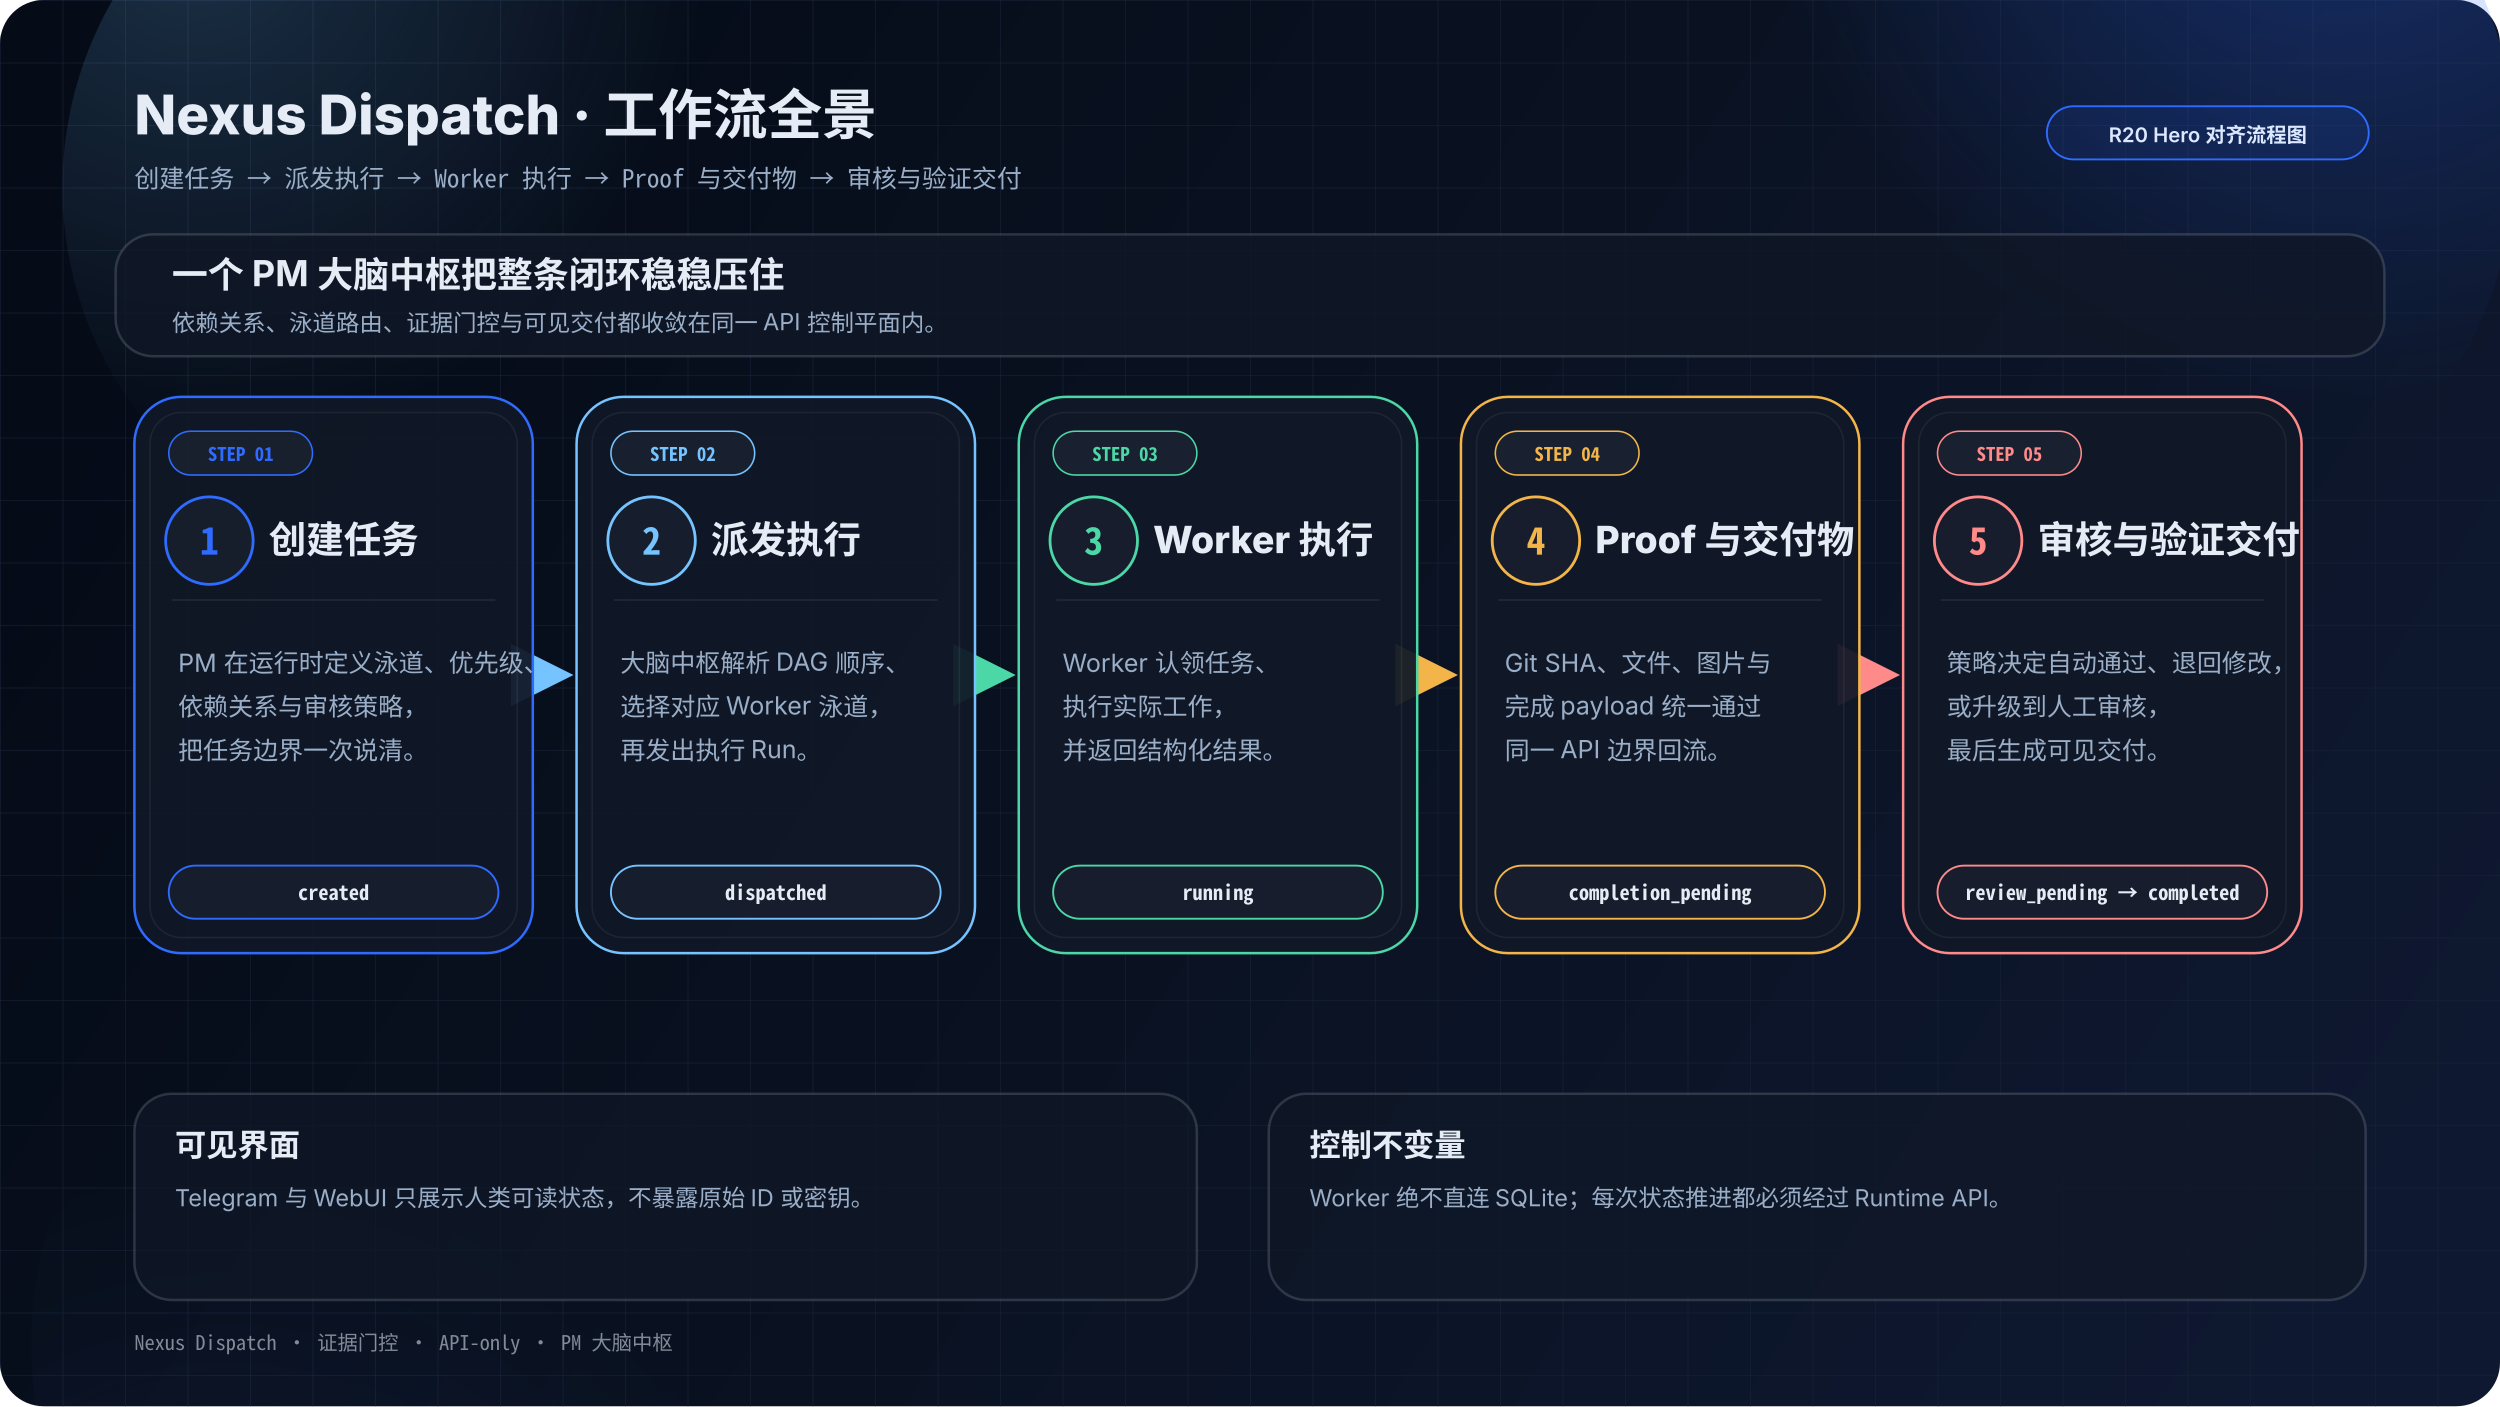
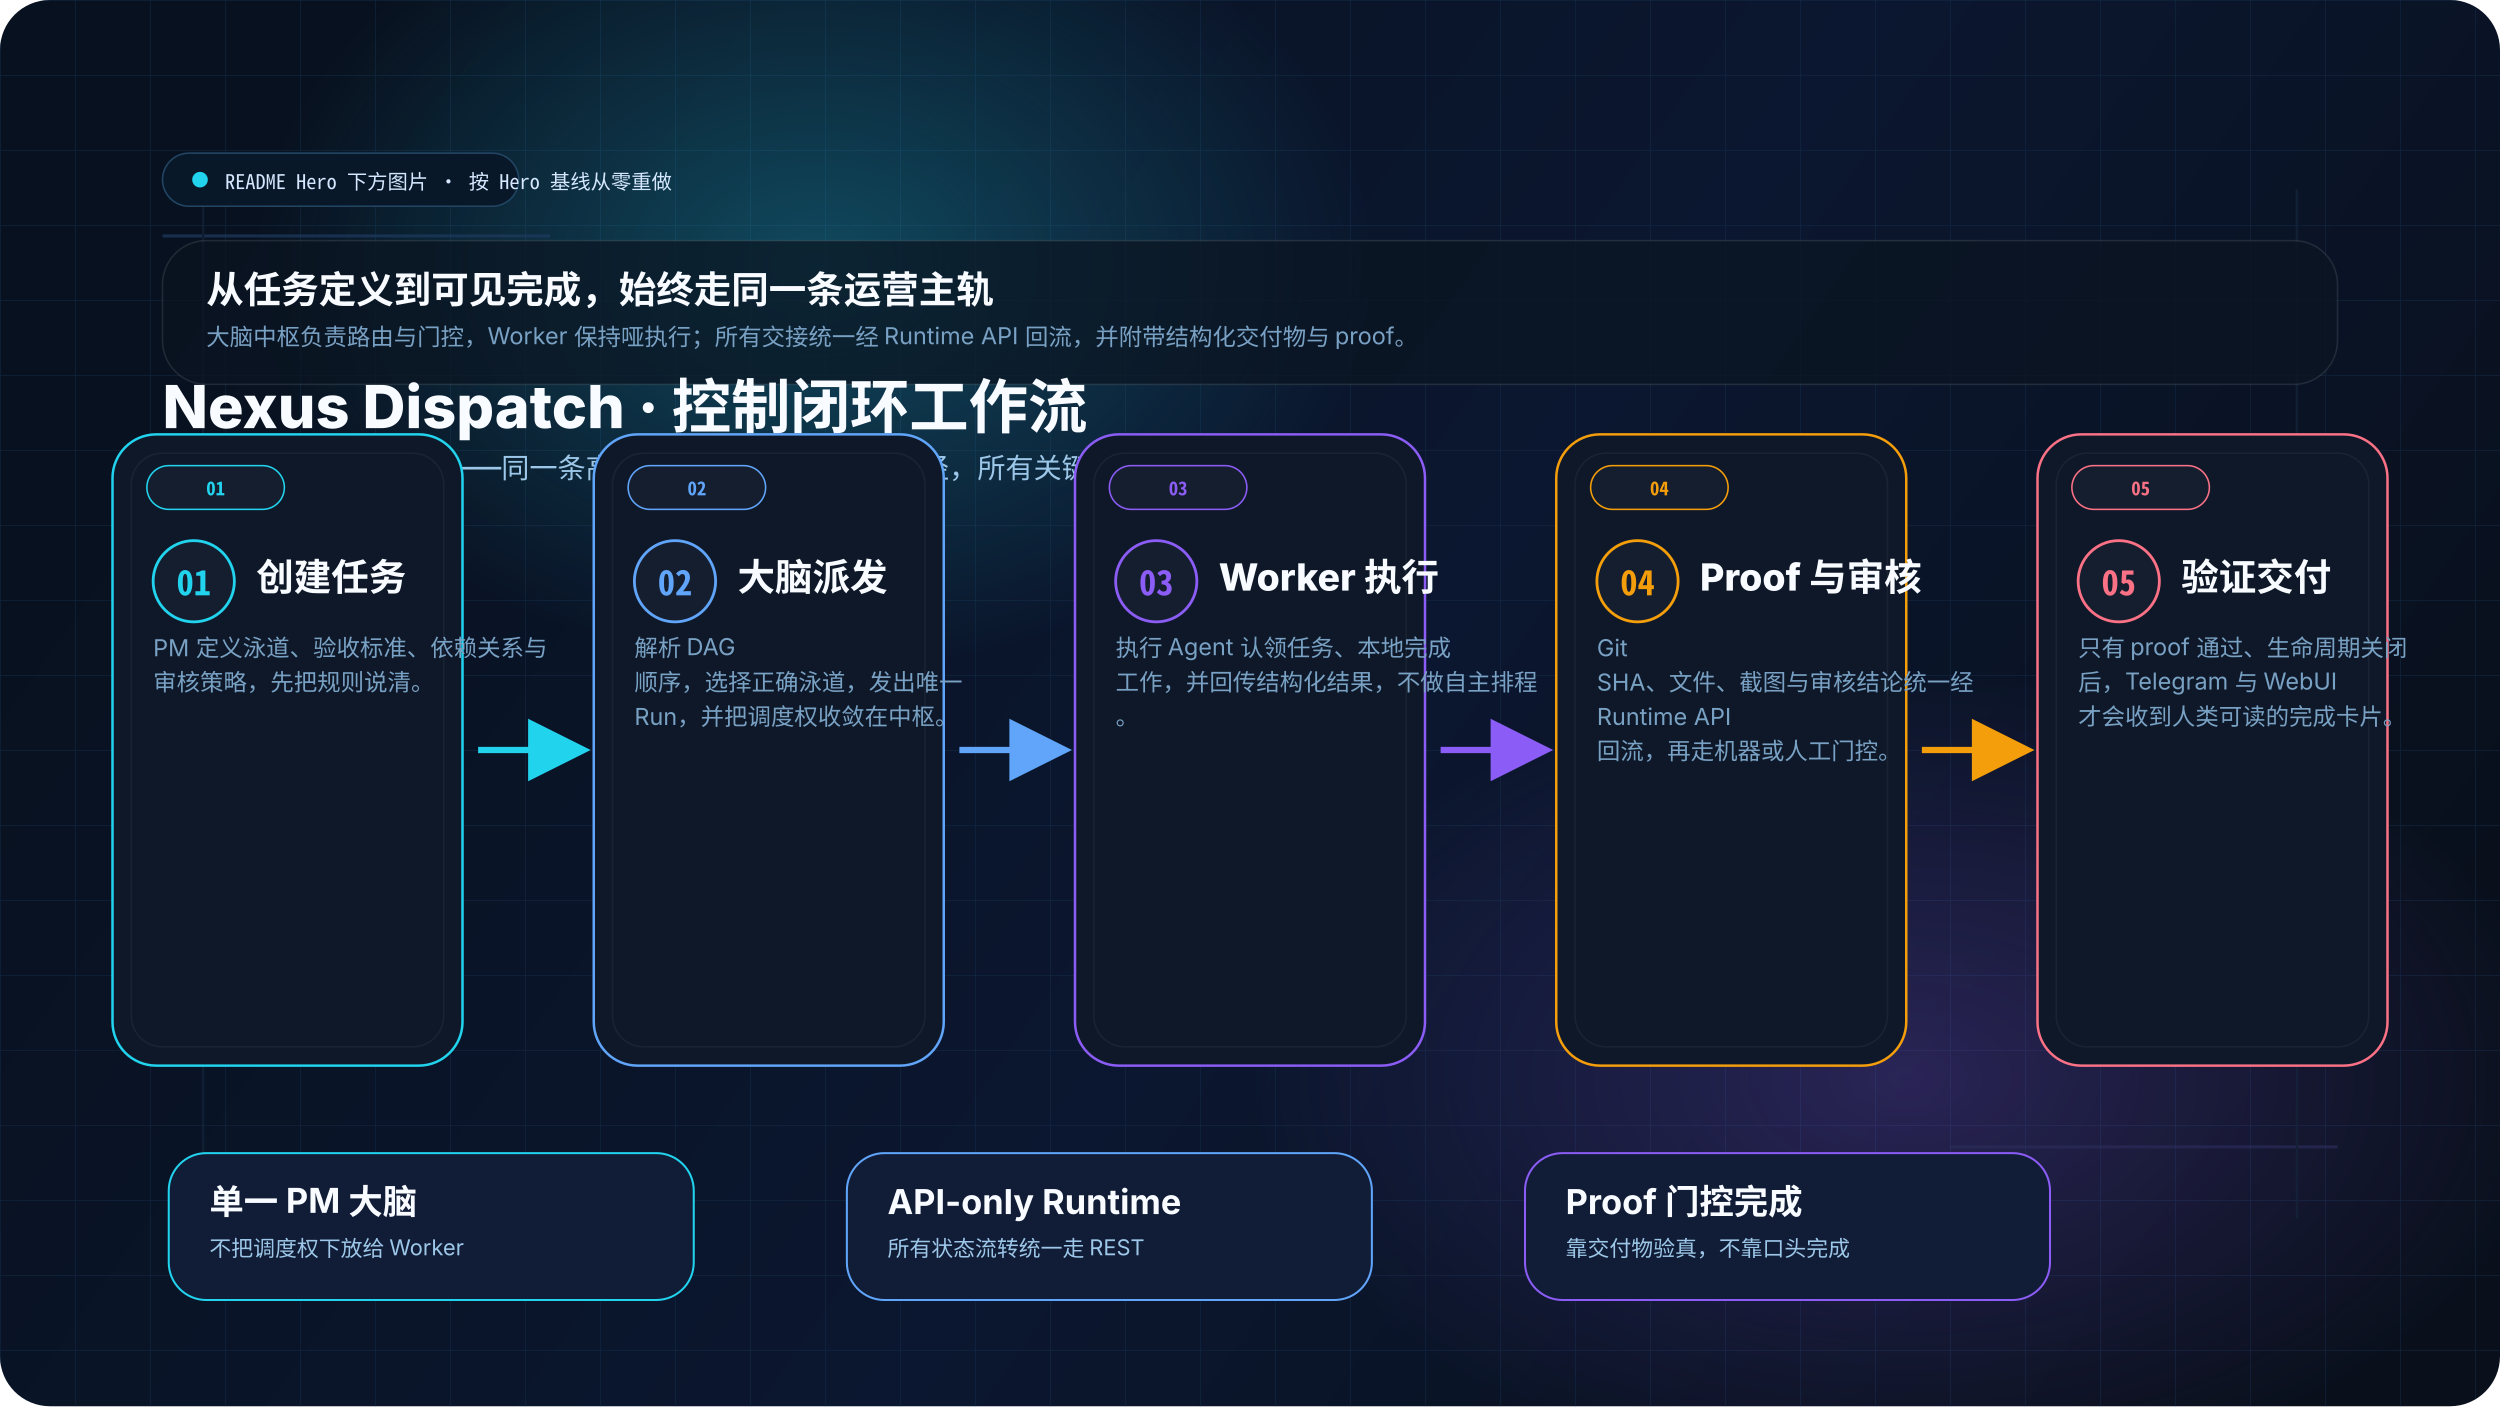
<svg xmlns="http://www.w3.org/2000/svg" width="1600" height="900" viewBox="0 0 1600 900" fill="none">
  <defs>
-     <linearGradient id="bgGrad" x1="180" y1="40" x2="1480" y2="860" gradientUnits="userSpaceOnUse">
-       <stop stop-color="#050B17" />
-       <stop offset="0.5" stop-color="#0A1222" />
-       <stop offset="1" stop-color="#0E1830" />
+     <linearGradient id="bg" x1="220" y1="40" x2="1380" y2="860" gradientUnits="userSpaceOnUse">
+       <stop stop-color="#08111F" />
+       <stop offset="0.55" stop-color="#0B1730" />
+       <stop offset="1" stop-color="#09101C" />
    </linearGradient>
-     <radialGradient id="glowBlue" cx="78%" cy="8%" r="72%">
-       <stop offset="0%" stop-color="rgba(47,107,255,0.32)" />
-       <stop offset="100%" stop-color="rgba(47,107,255,0)" />
+     <radialGradient id="glowCyan" cx="0" cy="0" r="1" gradientUnits="userSpaceOnUse" gradientTransform="translate(520 170) rotate(90) scale(260 360)">
+       <stop stop-color="#22D3EE" stop-opacity="0.28" />
+       <stop offset="1" stop-color="#22D3EE" stop-opacity="0" />
    </radialGradient>
-     <radialGradient id="glowCyan" cx="18%" cy="16%" r="68%">
-       <stop offset="0%" stop-color="rgba(118,196,255,0.20)" />
-       <stop offset="100%" stop-color="rgba(118,196,255,0)" />
+     <radialGradient id="glowViolet" cx="0" cy="0" r="1" gradientUnits="userSpaceOnUse" gradientTransform="translate(1220 690) rotate(90) scale(260 420)">
+       <stop stop-color="#8B5CF6" stop-opacity="0.24" />
+       <stop offset="1" stop-color="#8B5CF6" stop-opacity="0" />
    </radialGradient>
-     <radialGradient id="glowBottom" cx="24%" cy="100%" r="72%">
-       <stop offset="0%" stop-color="rgba(49,90,158,0.15)" />
-       <stop offset="100%" stop-color="rgba(49,90,158,0)" />
-     </radialGradient>
-     <pattern id="grid" width="40" height="40" patternUnits="userSpaceOnUse">
-       <path d="M 40 0 L 0 0 0 40" fill="none" stroke="#162235" stroke-width="0.8" />
+     <pattern id="grid" width="48" height="48" patternUnits="userSpaceOnUse">
+       <path d="M48 0H0V48" stroke="#17304D" stroke-width="1" stroke-opacity="0.55" />
    </pattern>
-     <filter id="softGlow" x="-50%" y="-50%" width="200%" height="200%">
-       <feGaussianBlur stdDeviation="18" result="blur" />
-       <feMerge>
-         <feMergeNode in="blur" />
-         <feMergeNode in="SourceGraphic" />
-       </feMerge>
-     </filter>
-     <marker id="arrowBlue" markerWidth="10" markerHeight="10" refX="8" refY="5" orient="auto">
-       <path d="M0 0L10 5L0 10Z" fill="#76C4FF" />
+     <marker id="arrow1" markerWidth="10" markerHeight="10" refX="8" refY="5" orient="auto">
+       <path d="M0 0L10 5L0 10Z" fill="#22D3EE" />
    </marker>
-     <marker id="arrowGreen" markerWidth="10" markerHeight="10" refX="8" refY="5" orient="auto">
-       <path d="M0 0L10 5L0 10Z" fill="#4CD7A7" />
+     <marker id="arrow2" markerWidth="10" markerHeight="10" refX="8" refY="5" orient="auto">
+       <path d="M0 0L10 5L0 10Z" fill="#60A5FA" />
    </marker>
-     <marker id="arrowAmber" markerWidth="10" markerHeight="10" refX="8" refY="5" orient="auto">
-       <path d="M0 0L10 5L0 10Z" fill="#F3B54A" />
+     <marker id="arrow3" markerWidth="10" markerHeight="10" refX="8" refY="5" orient="auto">
+       <path d="M0 0L10 5L0 10Z" fill="#8B5CF6" />
    </marker>
-     <marker id="arrowRose" markerWidth="10" markerHeight="10" refX="8" refY="5" orient="auto">
-       <path d="M0 0L10 5L0 10Z" fill="#FF8A8A" />
-     </marker>
-     <marker id="arrowSlate" markerWidth="10" markerHeight="10" refX="8" refY="5" orient="auto">
-       <path d="M0 0L10 5L0 10Z" fill="#9AAEC8" />
+     <marker id="arrow4" markerWidth="10" markerHeight="10" refX="8" refY="5" orient="auto">
+       <path d="M0 0L10 5L0 10Z" fill="#F59E0B" />
    </marker>
  </defs>
-   <rect width="1600" height="900" rx="28" fill="url(#bgGrad)" />
-   <rect width="1600" height="900" rx="28" fill="url(#grid)" />
-   <circle cx="1350" cy="100" r="260" fill="url(#glowBlue)" />
-   <circle cx="280" cy="120" r="240" fill="url(#glowCyan)" />
-   <circle cx="280" cy="860" r="260" fill="url(#glowBottom)" />
-   <text x="86" y="86" fill="#E6ECF5" font-size="35" font-weight="800" font-family="'Inter','Noto Sans CJK SC','Noto Sans CJK TC','Microsoft YaHei','PingFang SC','PingFang TC','DejaVu Sans',sans-serif" text-anchor="start">Nexus Dispatch · 工作流全景</text>
-   <text x="86" y="120" fill="#9AAEC8" font-size="16" font-weight="400" font-family="'JetBrains Mono','Noto Sans Mono CJK SC','Noto Sans Mono CJK TC','DejaVu Sans Mono',monospace" text-anchor="start">创建任务 → 派发执行 → Worker 执行 → Proof 与交付物 → 审核与验证交付</text>
-   <rect x="1310" y="68" width="206" height="34" rx="17" fill="rgba(47,107,255,0.10)" stroke="#2F6BFF" stroke-width="1.2" />
-   <text x="1413" y="91" fill="#DCE8FF" font-size="13" font-weight="600" font-family="'Inter','Noto Sans CJK SC','Noto Sans CJK TC','Microsoft YaHei','PingFang SC','PingFang TC','DejaVu Sans',sans-serif" text-anchor="middle">R20 Hero 对齐流程图</text>
-   <rect x="74" y="150" width="1452" height="78" rx="24" fill="rgba(16,24,39,0.78)" stroke="rgba(230,236,245,0.16)" stroke-width="1.6" />
-   <text x="110" y="184" fill="#E6ECF5" font-size="23" font-weight="700" font-family="'Inter','Noto Sans CJK SC','Noto Sans CJK TC','Microsoft YaHei','PingFang SC','PingFang TC','DejaVu Sans',sans-serif" text-anchor="start">一个 PM 大脑中枢把整条闭环稳稳压住</text>
-   <text x="110" y="212" fill="#9AAEC8" font-size="15" font-weight="400" font-family="'Inter','Noto Sans CJK SC','Noto Sans CJK TC','Microsoft YaHei','PingFang SC','PingFang TC','DejaVu Sans',sans-serif" text-anchor="start">依赖关系、泳道路由、证据门控与可见交付都收敛在同一 API 控制平面内。</text>
-   <path d="M349 432 L359 432" stroke="#76C4FF" stroke-width="4" marker-end="url(#arrowBlue)" />
-   <path d="M632 432 L642 432" stroke="#4CD7A7" stroke-width="4" marker-end="url(#arrowGreen)" />
-   <path d="M915 432 L925 432" stroke="#F3B54A" stroke-width="4" marker-end="url(#arrowAmber)" />
-   <path d="M1198 432 L1208 432" stroke="#FF8A8A" stroke-width="4" marker-end="url(#arrowRose)" />
-   <rect x="86" y="254" width="255" height="356" rx="30" fill="rgba(16,24,39,0.94)" stroke="#2F6BFF" stroke-width="1.6" />
-   <rect x="96" y="264" width="235" height="336" rx="20" fill="none" stroke="rgba(255,255,255,0.06)" />
-   <rect x="108" y="276" width="92" height="28" rx="14" fill="rgba(255,255,255,0.04)" stroke="#2F6BFF" />
-   <text x="154" y="295" fill="#2F6BFF" font-size="12" font-weight="700" font-family="'JetBrains Mono','Noto Sans Mono CJK SC','Noto Sans Mono CJK TC','DejaVu Sans Mono',monospace" text-anchor="middle">STEP 01</text>
-   <circle cx="134" cy="346" r="28" fill="rgba(255,255,255,0.03)" stroke="#2F6BFF" stroke-width="1.8" />
-   <text x="134" y="355" fill="#2F6BFF" font-size="24" font-weight="800" font-family="'JetBrains Mono','Noto Sans Mono CJK SC','Noto Sans Mono CJK TC','DejaVu Sans Mono',monospace" text-anchor="middle">1</text>
-   <text x="172" y="354" fill="#E6ECF5" font-size="24" font-weight="800" font-family="'Inter','Noto Sans CJK SC','Noto Sans CJK TC','Microsoft YaHei','PingFang SC','PingFang TC','DejaVu Sans',sans-serif" text-anchor="start">创建任务</text>
-   <line x1="110" y1="384" x2="317" y2="384" stroke="rgba(255,255,255,0.08)" />
-   <text x="114" y="430" fill="#9AAEC8" font-size="16" font-weight="400" font-family="'Inter','Noto Sans CJK SC','Noto Sans CJK TC','Microsoft YaHei','PingFang SC','PingFang TC','DejaVu Sans',sans-serif" text-anchor="start">
-     <tspan x="114" dy="0">PM 在运行时定义泳道、优先级、</tspan>
-     <tspan x="114" dy="28">依赖关系与审核策略，</tspan>
-     <tspan x="114" dy="28">把任务边界一次说清。</tspan>
+   <rect width="1600" height="900" rx="32" fill="url(#bg)" />
+   <rect width="1600" height="900" rx="32" fill="url(#grid)" />
+   <rect width="1600" height="900" rx="32" fill="url(#glowCyan)" />
+   <rect width="1600" height="900" rx="32" fill="url(#glowViolet)" />
+   <g opacity="0.7">
+     <path d="M104 151H352" stroke="#1E3A5F" stroke-width="2" />
+     <path d="M1248 734H1496" stroke="#2A2B59" stroke-width="2" />
+     <path d="M130 121L130 780" stroke="#14243A" stroke-width="1.5" />
+     <path d="M1470 121L1470 780" stroke="#14243A" stroke-width="1.5" />
+   </g>
+   <g>
+     <rect x="104" y="98" width="228" height="34" rx="17" fill="#081829" stroke="#214563" />
+     <circle cx="128" cy="115" r="5" fill="#22D3EE" />
+     <text x="144" y="121" fill="#D5E8FF" font-size="13" font-family="JetBrains Mono,Noto Sans Mono CJK SC,Noto Sans Mono CJK TC,DejaVu Sans Mono,monospace">README Hero 下方图片 · 按 Hero 基线从零重做</text>
+   </g>
+   <g>
+     <rect x="104" y="154" width="1392" height="92" rx="28" fill="rgba(10,20,34,0.70)" stroke="rgba(255,255,255,0.10)" />
+     <text x="132" y="194" fill="#F8FBFF" font-size="24" font-weight="700" font-family="Inter,Noto Sans CJK SC,Noto Sans CJK TC,Microsoft YaHei,PingFang SC,PingFang TC,Heiti TC,Arial Unicode MS,DejaVu Sans,sans-serif">从任务定义到可见完成，始终走同一条运营主轨</text>
+     <text x="132" y="221" fill="#79A1C4" font-size="15" font-weight="400" font-family="Inter,Noto Sans CJK SC,Noto Sans CJK TC,Microsoft YaHei,PingFang SC,PingFang TC,Heiti TC,Arial Unicode MS,DejaVu Sans,sans-serif">
+       <tspan x="132" dy="0">大脑中枢负责路由与门控，Worker 保持哑执行；所有交接统一经 Runtime API 回流，并附带结构化交付物与 proof。</tspan>
+     </text>
+   </g>
+   <text x="104" y="274" fill="#F8FBFF" font-size="38" font-weight="800" font-family="Inter,Noto Sans CJK SC,Noto Sans CJK TC,Microsoft YaHei,PingFang SC,PingFang TC,Heiti TC,Arial Unicode MS,DejaVu Sans,sans-serif">Nexus Dispatch · 控制闭环工作流</text>
+   <text x="104" y="306" fill="#9CC7E8" font-size="18" font-weight="500" font-family="Inter,Noto Sans CJK SC,Noto Sans CJK TC,Microsoft YaHei,PingFang SC,PingFang TC,Heiti TC,Arial Unicode MS,DejaVu Sans,sans-serif">
+     <tspan x="104" dy="0">从 PM 意图到验证交付——同一条高质感 control-plane 主路径，所有关键节点都带 proof 回流。</tspan>
  </text>
-   <rect x="108" y="554" width="211" height="34" rx="17" fill="rgba(255,255,255,0.03)" stroke="#2F6BFF" stroke-width="1.2" />
-   <text x="213.5" y="576" fill="#E6ECF5" font-size="13" font-weight="600" font-family="'JetBrains Mono','Noto Sans Mono CJK SC','Noto Sans Mono CJK TC','DejaVu Sans Mono',monospace" text-anchor="middle">created</text>
-   <rect x="369" y="254" width="255" height="356" rx="30" fill="rgba(16,24,39,0.94)" stroke="#76C4FF" stroke-width="1.6" />
-   <rect x="379" y="264" width="235" height="336" rx="20" fill="none" stroke="rgba(255,255,255,0.06)" />
-   <rect x="391" y="276" width="92" height="28" rx="14" fill="rgba(255,255,255,0.04)" stroke="#76C4FF" />
-   <text x="437" y="295" fill="#76C4FF" font-size="12" font-weight="700" font-family="'JetBrains Mono','Noto Sans Mono CJK SC','Noto Sans Mono CJK TC','DejaVu Sans Mono',monospace" text-anchor="middle">STEP 02</text>
-   <circle cx="417" cy="346" r="28" fill="rgba(255,255,255,0.03)" stroke="#76C4FF" stroke-width="1.8" />
-   <text x="417" y="355" fill="#76C4FF" font-size="24" font-weight="800" font-family="'JetBrains Mono','Noto Sans Mono CJK SC','Noto Sans Mono CJK TC','DejaVu Sans Mono',monospace" text-anchor="middle">2</text>
-   <text x="455" y="354" fill="#E6ECF5" font-size="24" font-weight="800" font-family="'Inter','Noto Sans CJK SC','Noto Sans CJK TC','Microsoft YaHei','PingFang SC','PingFang TC','DejaVu Sans',sans-serif" text-anchor="start">派发执行</text>
-   <line x1="393" y1="384" x2="600" y2="384" stroke="rgba(255,255,255,0.08)" />
-   <text x="397" y="430" fill="#9AAEC8" font-size="16" font-weight="400" font-family="'Inter','Noto Sans CJK SC','Noto Sans CJK TC','Microsoft YaHei','PingFang SC','PingFang TC','DejaVu Sans',sans-serif" text-anchor="start">
-     <tspan x="397" dy="0">大脑中枢解析 DAG 顺序、</tspan>
-     <tspan x="397" dy="28">选择对应 Worker 泳道，</tspan>
-     <tspan x="397" dy="28">再发出执行 Run。</tspan>
-   </text>
-   <rect x="391" y="554" width="211" height="34" rx="17" fill="rgba(255,255,255,0.03)" stroke="#76C4FF" stroke-width="1.2" />
-   <text x="496.5" y="576" fill="#E6ECF5" font-size="13" font-weight="600" font-family="'JetBrains Mono','Noto Sans Mono CJK SC','Noto Sans Mono CJK TC','DejaVu Sans Mono',monospace" text-anchor="middle">dispatched</text>
-   <rect x="652" y="254" width="255" height="356" rx="30" fill="rgba(16,24,39,0.94)" stroke="#4CD7A7" stroke-width="1.6" />
-   <rect x="662" y="264" width="235" height="336" rx="20" fill="none" stroke="rgba(255,255,255,0.06)" />
-   <rect x="674" y="276" width="92" height="28" rx="14" fill="rgba(255,255,255,0.04)" stroke="#4CD7A7" />
-   <text x="720" y="295" fill="#4CD7A7" font-size="12" font-weight="700" font-family="'JetBrains Mono','Noto Sans Mono CJK SC','Noto Sans Mono CJK TC','DejaVu Sans Mono',monospace" text-anchor="middle">STEP 03</text>
-   <circle cx="700" cy="346" r="28" fill="rgba(255,255,255,0.03)" stroke="#4CD7A7" stroke-width="1.8" />
-   <text x="700" y="355" fill="#4CD7A7" font-size="24" font-weight="800" font-family="'JetBrains Mono','Noto Sans Mono CJK SC','Noto Sans Mono CJK TC','DejaVu Sans Mono',monospace" text-anchor="middle">3</text>
-   <text x="738" y="354" fill="#E6ECF5" font-size="24" font-weight="800" font-family="'Inter','Noto Sans CJK SC','Noto Sans CJK TC','Microsoft YaHei','PingFang SC','PingFang TC','DejaVu Sans',sans-serif" text-anchor="start">Worker 执行</text>
-   <line x1="676" y1="384" x2="883" y2="384" stroke="rgba(255,255,255,0.08)" />
-   <text x="680" y="430" fill="#9AAEC8" font-size="16" font-weight="400" font-family="'Inter','Noto Sans CJK SC','Noto Sans CJK TC','Microsoft YaHei','PingFang SC','PingFang TC','DejaVu Sans',sans-serif" text-anchor="start">
-     <tspan x="680" dy="0">Worker 认领任务、</tspan>
-     <tspan x="680" dy="28">执行实际工作，</tspan>
-     <tspan x="680" dy="28">并返回结构化结果。</tspan>
-   </text>
-   <rect x="674" y="554" width="211" height="34" rx="17" fill="rgba(255,255,255,0.03)" stroke="#4CD7A7" stroke-width="1.2" />
-   <text x="779.5" y="576" fill="#E6ECF5" font-size="13" font-weight="600" font-family="'JetBrains Mono','Noto Sans Mono CJK SC','Noto Sans Mono CJK TC','DejaVu Sans Mono',monospace" text-anchor="middle">running</text>
-   <rect x="935" y="254" width="255" height="356" rx="30" fill="rgba(16,24,39,0.94)" stroke="#F3B54A" stroke-width="1.6" />
-   <rect x="945" y="264" width="235" height="336" rx="20" fill="none" stroke="rgba(255,255,255,0.06)" />
-   <rect x="957" y="276" width="92" height="28" rx="14" fill="rgba(255,255,255,0.04)" stroke="#F3B54A" />
-   <text x="1003" y="295" fill="#F3B54A" font-size="12" font-weight="700" font-family="'JetBrains Mono','Noto Sans Mono CJK SC','Noto Sans Mono CJK TC','DejaVu Sans Mono',monospace" text-anchor="middle">STEP 04</text>
-   <circle cx="983" cy="346" r="28" fill="rgba(255,255,255,0.03)" stroke="#F3B54A" stroke-width="1.8" />
-   <text x="983" y="355" fill="#F3B54A" font-size="24" font-weight="800" font-family="'JetBrains Mono','Noto Sans Mono CJK SC','Noto Sans Mono CJK TC','DejaVu Sans Mono',monospace" text-anchor="middle">4</text>
-   <text x="1021" y="354" fill="#E6ECF5" font-size="24" font-weight="800" font-family="'Inter','Noto Sans CJK SC','Noto Sans CJK TC','Microsoft YaHei','PingFang SC','PingFang TC','DejaVu Sans',sans-serif" text-anchor="start">Proof 与交付物</text>
-   <line x1="959" y1="384" x2="1166" y2="384" stroke="rgba(255,255,255,0.08)" />
-   <text x="963" y="430" fill="#9AAEC8" font-size="16" font-weight="400" font-family="'Inter','Noto Sans CJK SC','Noto Sans CJK TC','Microsoft YaHei','PingFang SC','PingFang TC','DejaVu Sans',sans-serif" text-anchor="start">
-     <tspan x="963" dy="0">Git SHA、文件、图片与</tspan>
-     <tspan x="963" dy="28">完成 payload 统一通过</tspan>
-     <tspan x="963" dy="28">同一 API 边界回流。</tspan>
-   </text>
-   <rect x="957" y="554" width="211" height="34" rx="17" fill="rgba(255,255,255,0.03)" stroke="#F3B54A" stroke-width="1.2" />
-   <text x="1062.5" y="576" fill="#E6ECF5" font-size="13" font-weight="600" font-family="'JetBrains Mono','Noto Sans Mono CJK SC','Noto Sans Mono CJK TC','DejaVu Sans Mono',monospace" text-anchor="middle">completion_pending</text>
-   <rect x="1218" y="254" width="255" height="356" rx="30" fill="rgba(16,24,39,0.94)" stroke="#FF8A8A" stroke-width="1.6" />
-   <rect x="1228" y="264" width="235" height="336" rx="20" fill="none" stroke="rgba(255,255,255,0.06)" />
-   <rect x="1240" y="276" width="92" height="28" rx="14" fill="rgba(255,255,255,0.04)" stroke="#FF8A8A" />
-   <text x="1286" y="295" fill="#FF8A8A" font-size="12" font-weight="700" font-family="'JetBrains Mono','Noto Sans Mono CJK SC','Noto Sans Mono CJK TC','DejaVu Sans Mono',monospace" text-anchor="middle">STEP 05</text>
-   <circle cx="1266" cy="346" r="28" fill="rgba(255,255,255,0.03)" stroke="#FF8A8A" stroke-width="1.8" />
-   <text x="1266" y="355" fill="#FF8A8A" font-size="24" font-weight="800" font-family="'JetBrains Mono','Noto Sans Mono CJK SC','Noto Sans Mono CJK TC','DejaVu Sans Mono',monospace" text-anchor="middle">5</text>
-   <text x="1304" y="354" fill="#E6ECF5" font-size="24" font-weight="800" font-family="'Inter','Noto Sans CJK SC','Noto Sans CJK TC','Microsoft YaHei','PingFang SC','PingFang TC','DejaVu Sans',sans-serif" text-anchor="start">审核与验证交付</text>
-   <line x1="1242" y1="384" x2="1449" y2="384" stroke="rgba(255,255,255,0.08)" />
-   <text x="1246" y="430" fill="#9AAEC8" font-size="16" font-weight="400" font-family="'Inter','Noto Sans CJK SC','Noto Sans CJK TC','Microsoft YaHei','PingFang SC','PingFang TC','DejaVu Sans',sans-serif" text-anchor="start">
-     <tspan x="1246" dy="0">策略决定自动通过、退回修改，</tspan>
-     <tspan x="1246" dy="28">或升级到人工审核，</tspan>
-     <tspan x="1246" dy="28">最后生成可见交付。</tspan>
-   </text>
-   <rect x="1240" y="554" width="211" height="34" rx="17" fill="rgba(255,255,255,0.03)" stroke="#FF8A8A" stroke-width="1.2" />
-   <text x="1345.5" y="576" fill="#E6ECF5" font-size="13" font-weight="600" font-family="'JetBrains Mono','Noto Sans Mono CJK SC','Noto Sans Mono CJK TC','DejaVu Sans Mono',monospace" text-anchor="middle">review_pending → completed</text>
-   <rect x="86" y="700" width="680" height="132" rx="24" fill="rgba(16,24,39,0.72)" stroke="rgba(230,236,245,0.16)" stroke-width="1.6" />
-   <rect x="812" y="700" width="702" height="132" rx="24" fill="rgba(16,24,39,0.72)" stroke="rgba(230,236,245,0.16)" stroke-width="1.6" />
-   <text x="112" y="740" fill="#E6ECF5" font-size="20" font-weight="700" font-family="'Inter','Noto Sans CJK SC','Noto Sans CJK TC','Microsoft YaHei','PingFang SC','PingFang TC','DejaVu Sans',sans-serif" text-anchor="start">可见界面</text>
-   <text x="838" y="740" fill="#E6ECF5" font-size="20" font-weight="700" font-family="'Inter','Noto Sans CJK SC','Noto Sans CJK TC','Microsoft YaHei','PingFang SC','PingFang TC','DejaVu Sans',sans-serif" text-anchor="start">控制不变量</text>
-   <text x="86" y="864" fill="rgba(230,236,245,0.55)" font-size="13" font-weight="400" font-family="'JetBrains Mono','Noto Sans Mono CJK SC','Noto Sans Mono CJK TC','DejaVu Sans Mono',monospace" text-anchor="start">Nexus Dispatch · 证据门控 · API-only · PM 大脑中枢</text>
-   <text x="112" y="772" fill="#9AAEC8" font-size="15" font-weight="400" font-family="'Inter','Noto Sans CJK SC','Noto Sans CJK TC','Microsoft YaHei','PingFang SC','PingFang TC','DejaVu Sans',sans-serif" text-anchor="start">
-     <tspan x="112" dy="0">Telegram 与 WebUI 只展示人类可读状态，不暴露原始 ID 或密钥。</tspan>
-   </text>
-   <text x="838" y="772" fill="#9AAEC8" font-size="15" font-weight="400" font-family="'Inter','Noto Sans CJK SC','Noto Sans CJK TC','Microsoft YaHei','PingFang SC','PingFang TC','DejaVu Sans',sans-serif" text-anchor="start">
-     <tspan x="838" dy="0">Worker 绝不直连 SQLite；每次状态推进都必须经过 Runtime API。</tspan>
-   </text>
+   <path d="M306 480 C338 480 338 480 370 480" stroke="#22D3EE" stroke-width="4" marker-end="url(#arrow1)" />
+   <path d="M614 480 C646 480 646 480 678 480" stroke="#60A5FA" stroke-width="4" marker-end="url(#arrow2)" />
+   <path d="M922 480 C954 480 954 480 986 480" stroke="#8B5CF6" stroke-width="4" marker-end="url(#arrow3)" />
+   <path d="M1230 480 C1262 480 1262 480 1294 480" stroke="#F59E0B" stroke-width="4" marker-end="url(#arrow4)" />
+   <g>
+     <rect x="72" y="278" width="224" height="404" rx="28" fill="#0E1828" stroke="#22D3EE" stroke-width="1.6" />
+     <rect x="84" y="290" width="200" height="380" rx="20" fill="none" stroke="rgba(255,255,255,0.05)" />
+     <rect x="94" y="298" width="88" height="28" rx="14" fill="rgba(255,255,255,0.03)" stroke="#22D3EE" />
+     <text x="138" y="317" fill="#22D3EE" font-size="12" font-weight="700" font-family="JetBrains Mono,Noto Sans Mono CJK SC,Noto Sans Mono CJK TC,DejaVu Sans Mono,monospace" text-anchor="middle">01</text>
+     <circle cx="124" cy="372" r="26" fill="rgba(255,255,255,0.03)" stroke="#22D3EE" stroke-width="1.8" />
+     <text x="124" y="381" fill="#22D3EE" font-size="22" font-weight="800" font-family="JetBrains Mono,Noto Sans Mono CJK SC,Noto Sans Mono CJK TC,DejaVu Sans Mono,monospace" text-anchor="middle">01</text>
+     <text x="164" y="378" fill="#F8FBFF" font-size="24" font-weight="800" font-family="Inter,Noto Sans CJK SC,Noto Sans CJK TC,Microsoft YaHei,PingFang SC,PingFang TC,Heiti TC,Arial Unicode MS,DejaVu Sans,sans-serif">创建任务</text>
+     <text x="98" y="420" fill="#79A1C4" font-size="15" font-weight="400" font-family="Inter,Noto Sans CJK SC,Noto Sans CJK TC,Microsoft YaHei,PingFang SC,PingFang TC,Heiti TC,Arial Unicode MS,DejaVu Sans,sans-serif">
+       <tspan x="98" dy="0">PM 定义泳道、验收标准、依赖关系与</tspan>
+       <tspan x="98" dy="22">审核策略，先把规则说清。</tspan>
+     </text>
+   </g>
+   <g>
+     <rect x="380" y="278" width="224" height="404" rx="28" fill="#0E1828" stroke="#60A5FA" stroke-width="1.6" />
+     <rect x="392" y="290" width="200" height="380" rx="20" fill="none" stroke="rgba(255,255,255,0.05)" />
+     <rect x="402" y="298" width="88" height="28" rx="14" fill="rgba(255,255,255,0.03)" stroke="#60A5FA" />
+     <text x="446" y="317" fill="#60A5FA" font-size="12" font-weight="700" font-family="JetBrains Mono,Noto Sans Mono CJK SC,Noto Sans Mono CJK TC,DejaVu Sans Mono,monospace" text-anchor="middle">02</text>
+     <circle cx="432" cy="372" r="26" fill="rgba(255,255,255,0.03)" stroke="#60A5FA" stroke-width="1.8" />
+     <text x="432" y="381" fill="#60A5FA" font-size="22" font-weight="800" font-family="JetBrains Mono,Noto Sans Mono CJK SC,Noto Sans Mono CJK TC,DejaVu Sans Mono,monospace" text-anchor="middle">02</text>
+     <text x="472" y="378" fill="#F8FBFF" font-size="24" font-weight="800" font-family="Inter,Noto Sans CJK SC,Noto Sans CJK TC,Microsoft YaHei,PingFang SC,PingFang TC,Heiti TC,Arial Unicode MS,DejaVu Sans,sans-serif">大脑派发</text>
+     <text x="406" y="420" fill="#79A1C4" font-size="15" font-weight="400" font-family="Inter,Noto Sans CJK SC,Noto Sans CJK TC,Microsoft YaHei,PingFang SC,PingFang TC,Heiti TC,Arial Unicode MS,DejaVu Sans,sans-serif">
+       <tspan x="406" dy="0">解析 DAG</tspan>
+       <tspan x="406" dy="22">顺序，选择正确泳道，发出唯一</tspan>
+       <tspan x="406" dy="22">Run，并把调度权收敛在中枢。</tspan>
+     </text>
+   </g>
+   <g>
+     <rect x="688" y="278" width="224" height="404" rx="28" fill="#0E1828" stroke="#8B5CF6" stroke-width="1.6" />
+     <rect x="700" y="290" width="200" height="380" rx="20" fill="none" stroke="rgba(255,255,255,0.05)" />
+     <rect x="710" y="298" width="88" height="28" rx="14" fill="rgba(255,255,255,0.03)" stroke="#8B5CF6" />
+     <text x="754" y="317" fill="#8B5CF6" font-size="12" font-weight="700" font-family="JetBrains Mono,Noto Sans Mono CJK SC,Noto Sans Mono CJK TC,DejaVu Sans Mono,monospace" text-anchor="middle">03</text>
+     <circle cx="740" cy="372" r="26" fill="rgba(255,255,255,0.03)" stroke="#8B5CF6" stroke-width="1.8" />
+     <text x="740" y="381" fill="#8B5CF6" font-size="22" font-weight="800" font-family="JetBrains Mono,Noto Sans Mono CJK SC,Noto Sans Mono CJK TC,DejaVu Sans Mono,monospace" text-anchor="middle">03</text>
+     <text x="780" y="378" fill="#F8FBFF" font-size="24" font-weight="800" font-family="Inter,Noto Sans CJK SC,Noto Sans CJK TC,Microsoft YaHei,PingFang SC,PingFang TC,Heiti TC,Arial Unicode MS,DejaVu Sans,sans-serif">Worker 执行</text>
+     <text x="714" y="420" fill="#79A1C4" font-size="15" font-weight="400" font-family="Inter,Noto Sans CJK SC,Noto Sans CJK TC,Microsoft YaHei,PingFang SC,PingFang TC,Heiti TC,Arial Unicode MS,DejaVu Sans,sans-serif">
+       <tspan x="714" dy="0">执行 Agent 认领任务、本地完成</tspan>
+       <tspan x="714" dy="22">工作，并回传结构化结果，不做自主排程</tspan>
+       <tspan x="714" dy="22">。</tspan>
+     </text>
+   </g>
+   <g>
+     <rect x="996" y="278" width="224" height="404" rx="28" fill="#0E1828" stroke="#F59E0B" stroke-width="1.6" />
+     <rect x="1008" y="290" width="200" height="380" rx="20" fill="none" stroke="rgba(255,255,255,0.05)" />
+     <rect x="1018" y="298" width="88" height="28" rx="14" fill="rgba(255,255,255,0.03)" stroke="#F59E0B" />
+     <text x="1062" y="317" fill="#F59E0B" font-size="12" font-weight="700" font-family="JetBrains Mono,Noto Sans Mono CJK SC,Noto Sans Mono CJK TC,DejaVu Sans Mono,monospace" text-anchor="middle">04</text>
+     <circle cx="1048" cy="372" r="26" fill="rgba(255,255,255,0.03)" stroke="#F59E0B" stroke-width="1.8" />
+     <text x="1048" y="381" fill="#F59E0B" font-size="22" font-weight="800" font-family="JetBrains Mono,Noto Sans Mono CJK SC,Noto Sans Mono CJK TC,DejaVu Sans Mono,monospace" text-anchor="middle">04</text>
+     <text x="1088" y="378" fill="#F8FBFF" font-size="24" font-weight="800" font-family="Inter,Noto Sans CJK SC,Noto Sans CJK TC,Microsoft YaHei,PingFang SC,PingFang TC,Heiti TC,Arial Unicode MS,DejaVu Sans,sans-serif">Proof 与审核</text>
+     <text x="1022" y="420" fill="#79A1C4" font-size="15" font-weight="400" font-family="Inter,Noto Sans CJK SC,Noto Sans CJK TC,Microsoft YaHei,PingFang SC,PingFang TC,Heiti TC,Arial Unicode MS,DejaVu Sans,sans-serif">
+       <tspan x="1022" dy="0">Git</tspan>
+       <tspan x="1022" dy="22">SHA、文件、截图与审核结论统一经</tspan>
+       <tspan x="1022" dy="22">Runtime API</tspan>
+       <tspan x="1022" dy="22">回流，再走机器或人工门控。</tspan>
+     </text>
+   </g>
+   <g>
+     <rect x="1304" y="278" width="224" height="404" rx="28" fill="#0E1828" stroke="#FB7185" stroke-width="1.6" />
+     <rect x="1316" y="290" width="200" height="380" rx="20" fill="none" stroke="rgba(255,255,255,0.05)" />
+     <rect x="1326" y="298" width="88" height="28" rx="14" fill="rgba(255,255,255,0.03)" stroke="#FB7185" />
+     <text x="1370" y="317" fill="#FB7185" font-size="12" font-weight="700" font-family="JetBrains Mono,Noto Sans Mono CJK SC,Noto Sans Mono CJK TC,DejaVu Sans Mono,monospace" text-anchor="middle">05</text>
+     <circle cx="1356" cy="372" r="26" fill="rgba(255,255,255,0.03)" stroke="#FB7185" stroke-width="1.8" />
+     <text x="1356" y="381" fill="#FB7185" font-size="22" font-weight="800" font-family="JetBrains Mono,Noto Sans Mono CJK SC,Noto Sans Mono CJK TC,DejaVu Sans Mono,monospace" text-anchor="middle">05</text>
+     <text x="1396" y="378" fill="#F8FBFF" font-size="24" font-weight="800" font-family="Inter,Noto Sans CJK SC,Noto Sans CJK TC,Microsoft YaHei,PingFang SC,PingFang TC,Heiti TC,Arial Unicode MS,DejaVu Sans,sans-serif">验证交付</text>
+     <text x="1330" y="420" fill="#79A1C4" font-size="15" font-weight="400" font-family="Inter,Noto Sans CJK SC,Noto Sans CJK TC,Microsoft YaHei,PingFang SC,PingFang TC,Heiti TC,Arial Unicode MS,DejaVu Sans,sans-serif">
+       <tspan x="1330" dy="0">只有 proof 通过、生命周期关闭</tspan>
+       <tspan x="1330" dy="22">后，Telegram 与 WebUI</tspan>
+       <tspan x="1330" dy="22">才会收到人类可读的完成卡片。</tspan>
+     </text>
+   </g>
+   <g>
+     <rect x="108" y="738" width="336" height="94" rx="24" fill="#111C36" stroke="#22D3EE" stroke-width="1.3" />
+     <text x="134" y="777" fill="#F8FBFF" font-size="22" font-weight="700" font-family="Inter,Noto Sans CJK SC,Noto Sans CJK TC,Microsoft YaHei,PingFang SC,PingFang TC,Heiti TC,Arial Unicode MS,DejaVu Sans,sans-serif">单一 PM 大脑</text>
+     <text x="134" y="804" fill="#9CC7E8" font-size="14" font-weight="400" font-family="Inter,Noto Sans CJK SC,Noto Sans CJK TC,Microsoft YaHei,PingFang SC,PingFang TC,Heiti TC,Arial Unicode MS,DejaVu Sans,sans-serif">
+       <tspan x="134" dy="0">不把调度权下放给 Worker</tspan>
+     </text>
+   </g>
+   <g>
+     <rect x="542" y="738" width="336" height="94" rx="24" fill="#111C36" stroke="#60A5FA" stroke-width="1.3" />
+     <text x="568" y="777" fill="#F8FBFF" font-size="22" font-weight="700" font-family="Inter,Noto Sans CJK SC,Noto Sans CJK TC,Microsoft YaHei,PingFang SC,PingFang TC,Heiti TC,Arial Unicode MS,DejaVu Sans,sans-serif">API-only Runtime</text>
+     <text x="568" y="804" fill="#9CC7E8" font-size="14" font-weight="400" font-family="Inter,Noto Sans CJK SC,Noto Sans CJK TC,Microsoft YaHei,PingFang SC,PingFang TC,Heiti TC,Arial Unicode MS,DejaVu Sans,sans-serif">
+       <tspan x="568" dy="0">所有状态流转统一走 REST</tspan>
+     </text>
+   </g>
+   <g>
+     <rect x="976" y="738" width="336" height="94" rx="24" fill="#111C36" stroke="#8B5CF6" stroke-width="1.3" />
+     <text x="1002" y="777" fill="#F8FBFF" font-size="22" font-weight="700" font-family="Inter,Noto Sans CJK SC,Noto Sans CJK TC,Microsoft YaHei,PingFang SC,PingFang TC,Heiti TC,Arial Unicode MS,DejaVu Sans,sans-serif">Proof 门控完成</text>
+     <text x="1002" y="804" fill="#9CC7E8" font-size="14" font-weight="400" font-family="Inter,Noto Sans CJK SC,Noto Sans CJK TC,Microsoft YaHei,PingFang SC,PingFang TC,Heiti TC,Arial Unicode MS,DejaVu Sans,sans-serif">
+       <tspan x="1002" dy="0">靠交付物验真，不靠口头完成</tspan>
+     </text>
+   </g>
</svg>
